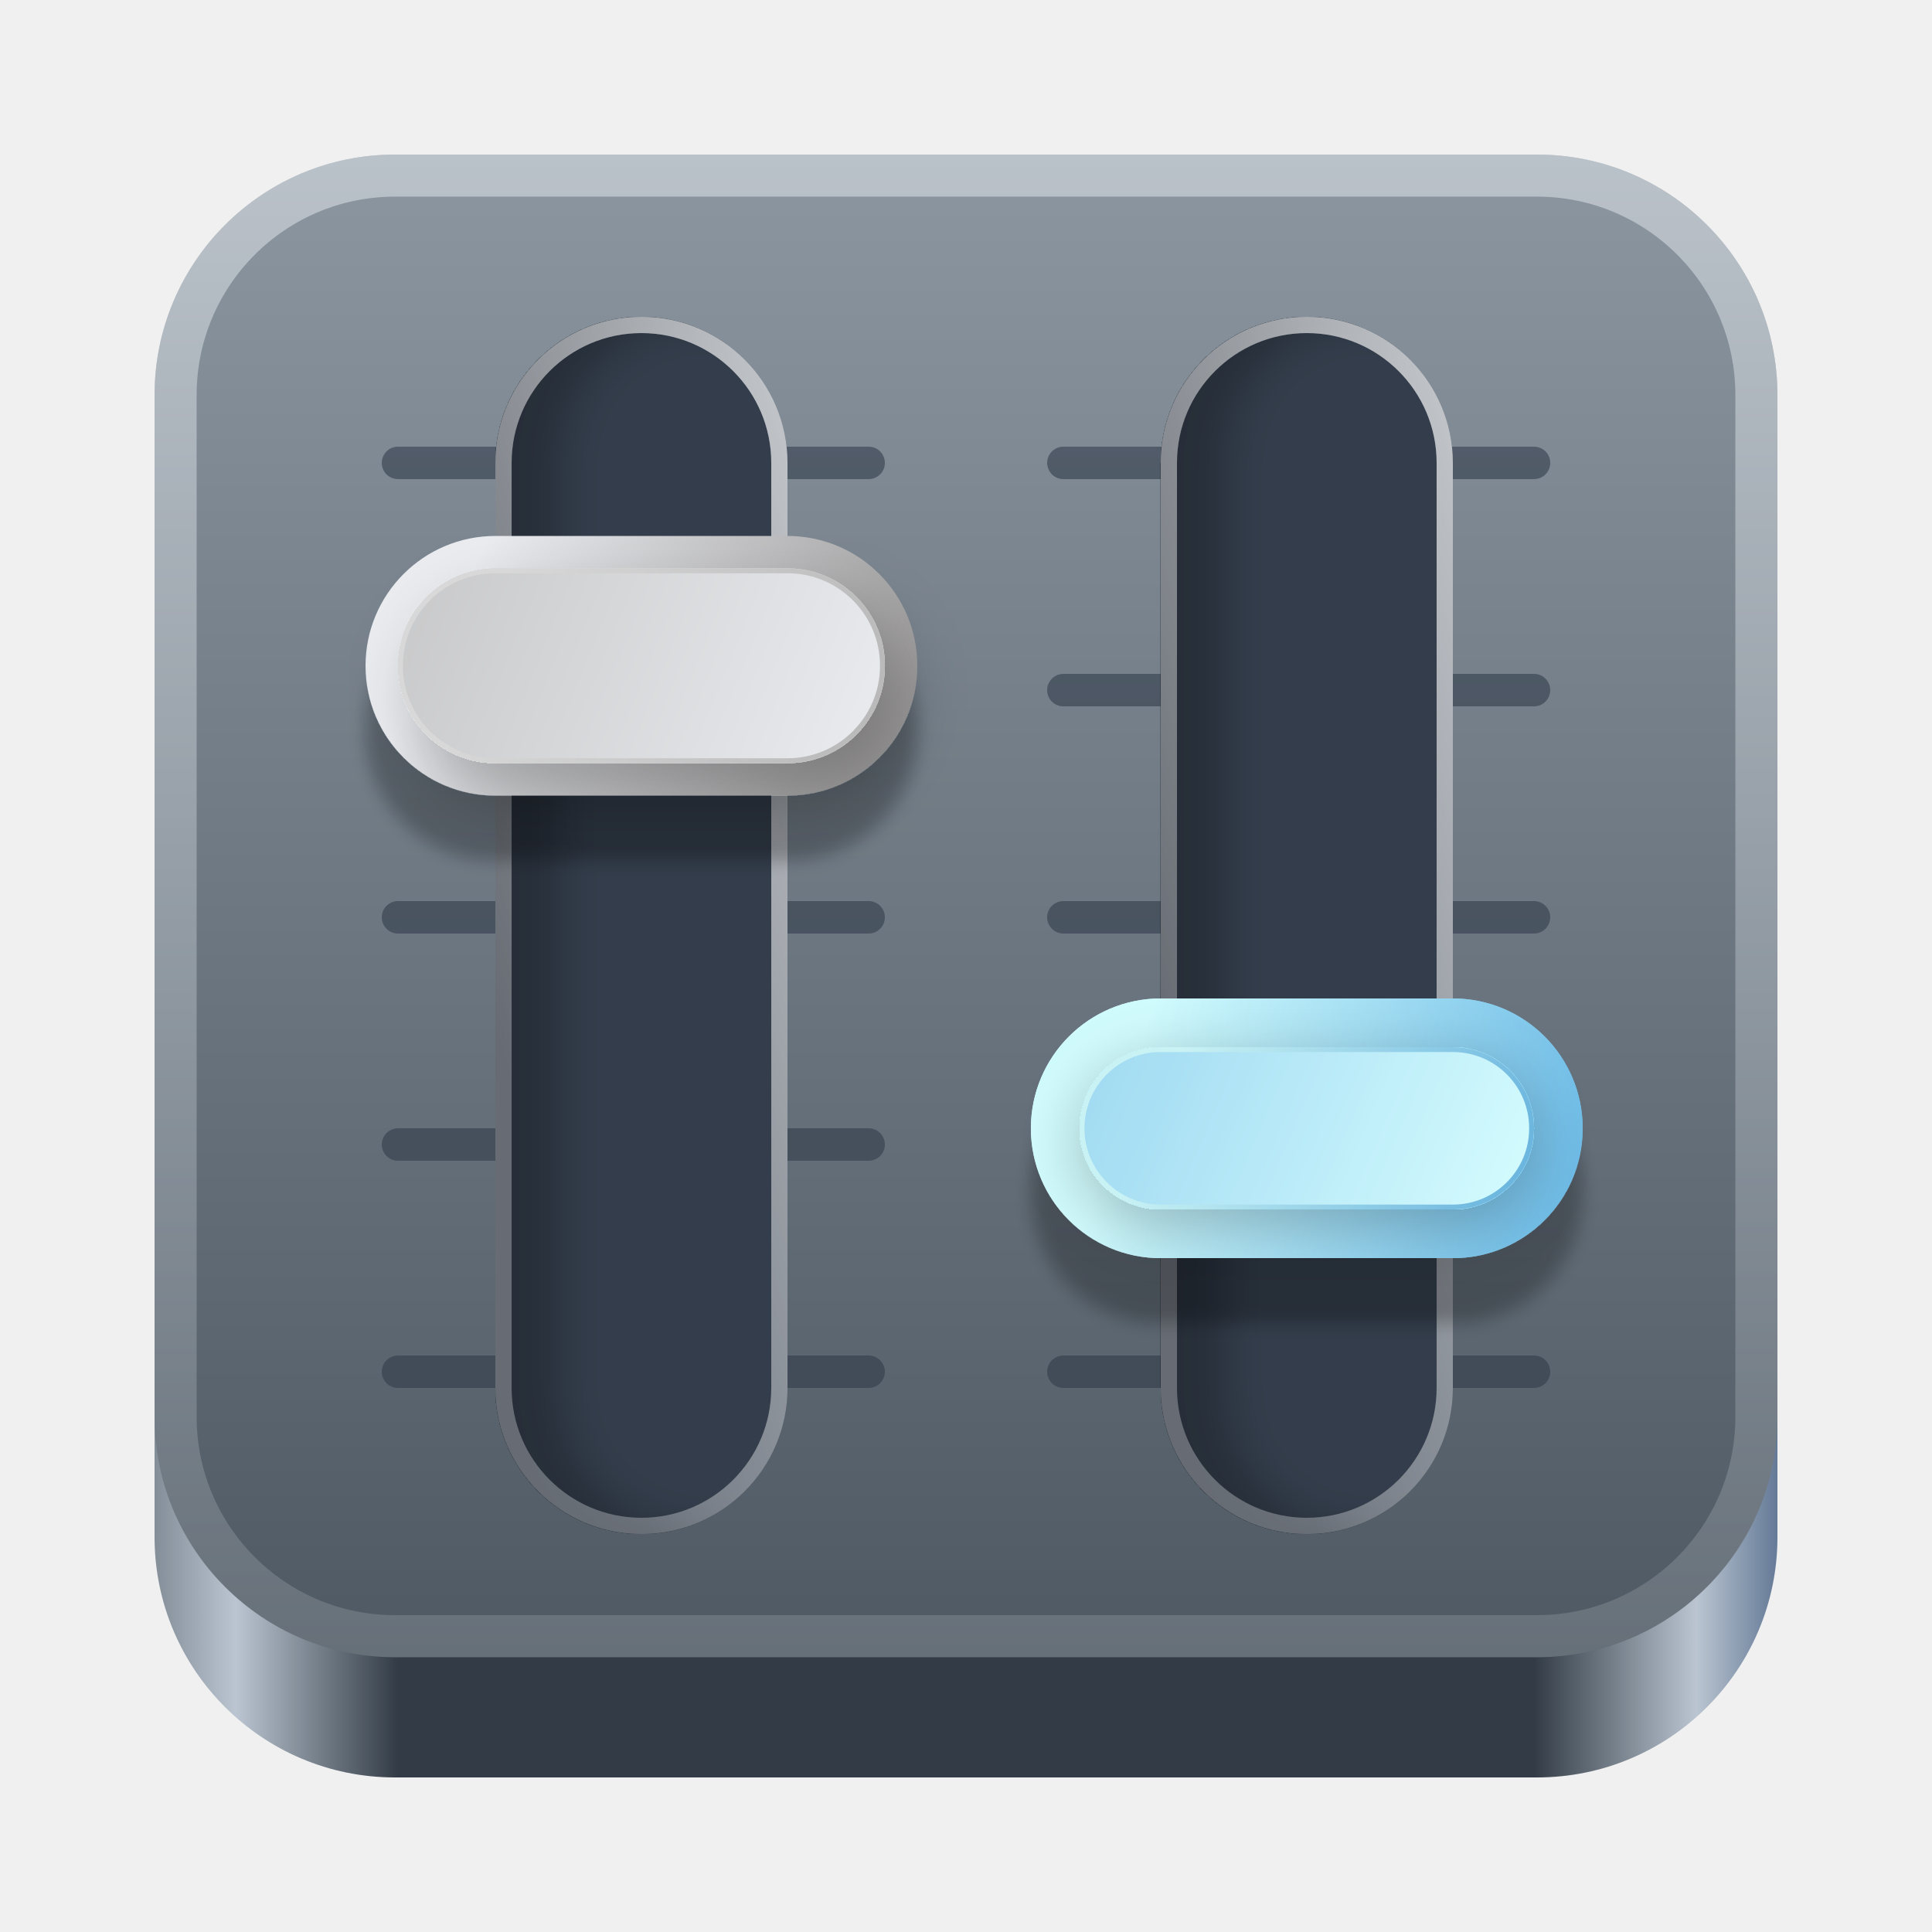
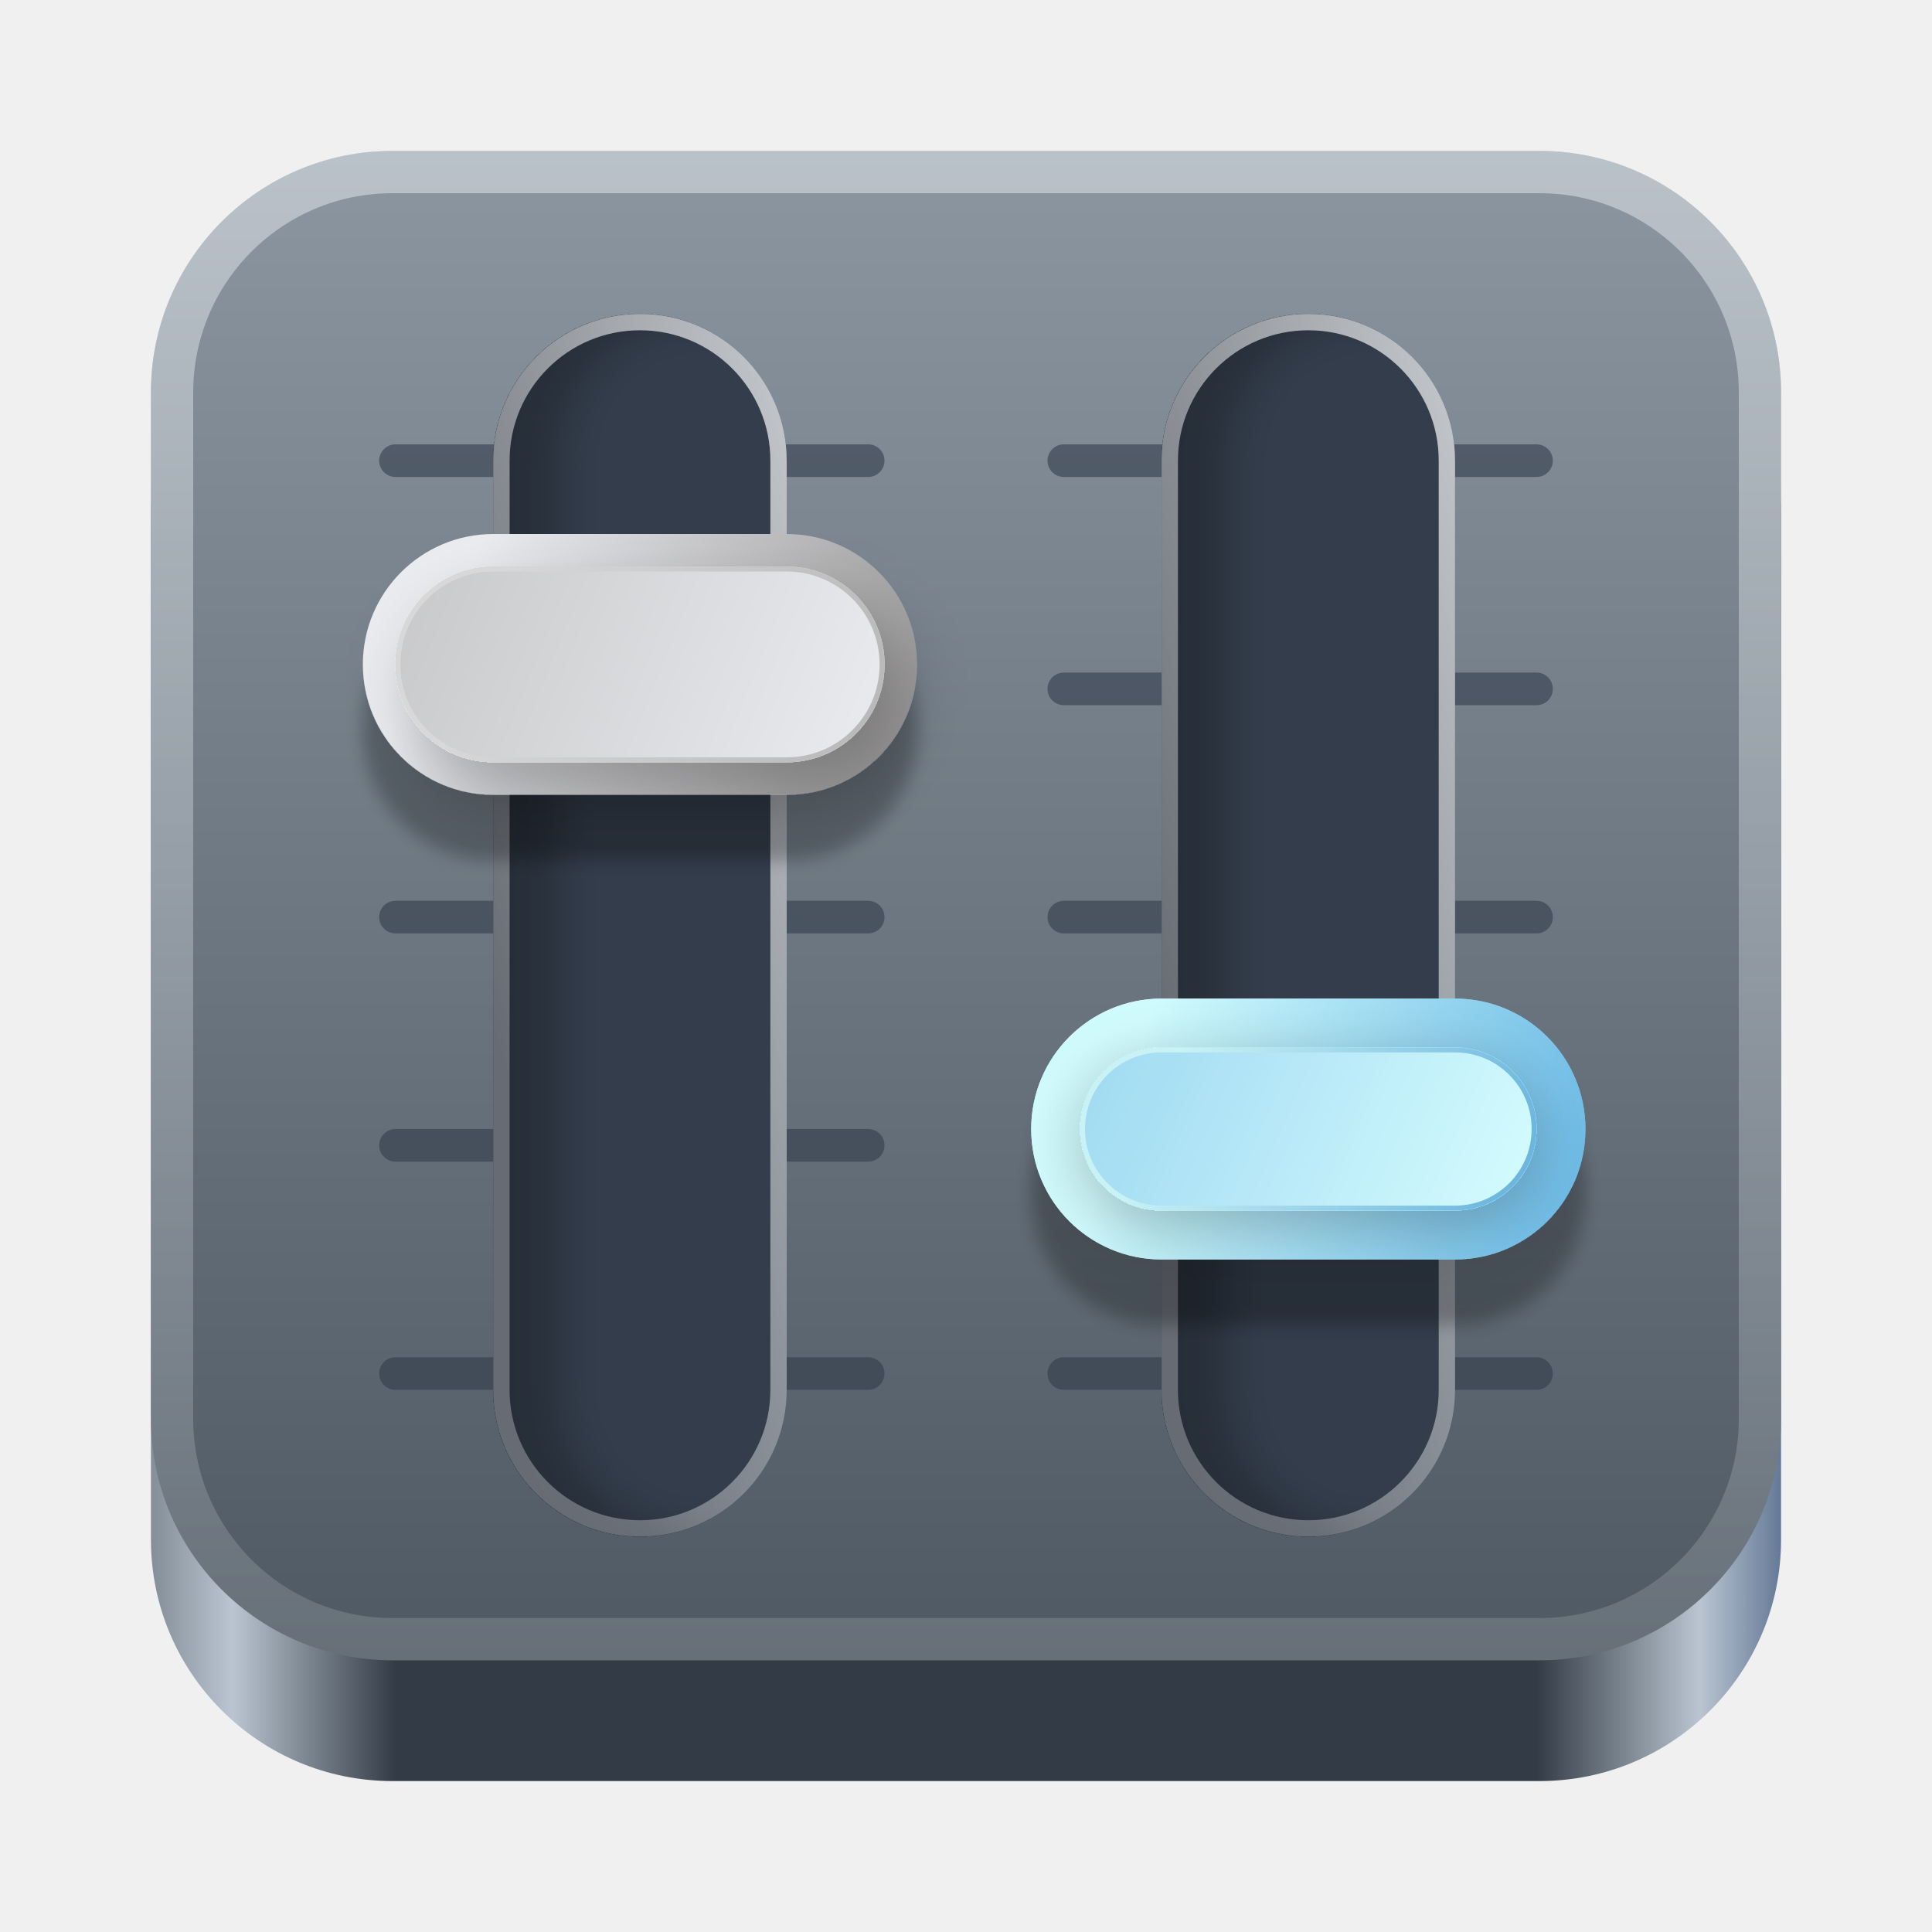
<svg xmlns="http://www.w3.org/2000/svg" width="64" height="64" viewBox="0 0 64 64" fill="none">
-   <rect x="5.12" y="9.102" width="53.76" height="49.778" rx="7.964" fill="url(#paint0_linear_2691_1028)" />
-   <rect x="5.12" y="5.12" width="53.76" height="49.778" rx="7.964" fill="url(#paint1_linear_2691_1028)" />
-   <rect x="5.817" y="5.817" width="52.366" height="48.384" rx="7.268" stroke="url(#paint2_linear_2691_1028)" stroke-width="1.394" style="mix-blend-mode:soft-light" />
-   <line x1="13.184" y1="45.44" x2="28.775" y2="45.44" stroke="#333D4B" stroke-opacity="0.6" stroke-width="1.075" stroke-linecap="round" />
-   <line x1="13.184" y1="37.914" x2="28.775" y2="37.914" stroke="#333D4B" stroke-opacity="0.6" stroke-width="1.075" stroke-linecap="round" />
-   <line x1="13.184" y1="30.387" x2="28.775" y2="30.387" stroke="#333D4B" stroke-opacity="0.6" stroke-width="1.075" stroke-linecap="round" />
-   <line x1="13.184" y1="15.334" x2="28.775" y2="15.334" stroke="#333D4B" stroke-opacity="0.6" stroke-width="1.075" stroke-linecap="round" />
-   <line x1="13.184" y1="22.861" x2="28.775" y2="22.861" stroke="#333D4B" stroke-opacity="0.6" stroke-width="1.075" stroke-linecap="round" />
-   <g filter="url(#filter0_i_2691_1028)">
-     <rect x="16.41" y="10.496" width="9.677" height="40.32" rx="4.838" fill="#333D4B" />
+   <rect x="5" y="9" width="54" height="50" rx="8" fill="url(#paint0_linear_2689_60592)" />
+   <rect x="5" y="5" width="54" height="50" rx="8" fill="url(#paint1_linear_2689_60592)" />
+   <rect x="5.7" y="5.7" width="52.6" height="48.6" rx="7.3" stroke="url(#paint2_linear_2689_60592)" stroke-width="1.4" style="mix-blend-mode:soft-light" />
+   <line x1="13.1" y1="45.5" x2="28.76" y2="45.5" stroke="#333D4B" stroke-opacity="0.6" stroke-width="1.08" stroke-linecap="round" />
+   <line x1="13.1" y1="37.94" x2="28.76" y2="37.94" stroke="#333D4B" stroke-opacity="0.6" stroke-width="1.08" stroke-linecap="round" />
+   <line x1="13.1" y1="30.38" x2="28.76" y2="30.38" stroke="#333D4B" stroke-opacity="0.6" stroke-width="1.08" stroke-linecap="round" />
+   <line x1="13.1" y1="15.26" x2="28.76" y2="15.26" stroke="#333D4B" stroke-opacity="0.6" stroke-width="1.08" stroke-linecap="round" />
+   <line x1="13.1" y1="22.82" x2="28.76" y2="22.82" stroke="#333D4B" stroke-opacity="0.6" stroke-width="1.08" stroke-linecap="round" />
+   <g filter="url(#filter0_i_2689_60592)">
+     <rect x="16.34" y="10.4" width="9.72" height="40.5" rx="4.86" fill="#333D4B" />
  </g>
-   <rect x="16.679" y="10.765" width="9.139" height="39.782" rx="4.57" stroke="white" stroke-opacity="0.3" stroke-width="0.538" />
-   <rect x="16.679" y="10.765" width="9.139" height="39.782" rx="4.57" stroke="url(#paint3_linear_2691_1028)" stroke-opacity="0.6" stroke-width="0.538" />
-   <line x1="35.225" y1="45.44" x2="50.816" y2="45.44" stroke="#333D4B" stroke-opacity="0.6" stroke-width="1.075" stroke-linecap="round" />
-   <line x1="35.225" y1="37.914" x2="50.816" y2="37.914" stroke="#333D4B" stroke-opacity="0.6" stroke-width="1.075" stroke-linecap="round" />
-   <line x1="35.225" y1="30.387" x2="50.816" y2="30.387" stroke="#333D4B" stroke-opacity="0.6" stroke-width="1.075" stroke-linecap="round" />
-   <line x1="35.226" y1="15.334" x2="50.816" y2="15.334" stroke="#333D4B" stroke-opacity="0.6" stroke-width="1.075" stroke-linecap="round" />
-   <line x1="35.225" y1="22.861" x2="50.816" y2="22.861" stroke="#333D4B" stroke-opacity="0.6" stroke-width="1.075" stroke-linecap="round" />
-   <g filter="url(#filter1_i_2691_1028)">
-     <rect x="38.451" y="10.496" width="9.677" height="40.32" rx="4.838" fill="#333D4B" />
+   <rect x="16.61" y="10.67" width="9.18" height="39.96" rx="4.59" stroke="white" stroke-opacity="0.3" stroke-width="0.54" />
+   <rect x="16.61" y="10.67" width="9.18" height="39.96" rx="4.59" stroke="url(#paint3_linear_2689_60592)" stroke-opacity="0.6" stroke-width="0.54" />
+   <line x1="35.24" y1="45.5" x2="50.9" y2="45.5" stroke="#333D4B" stroke-opacity="0.6" stroke-width="1.08" stroke-linecap="round" />
+   <line x1="35.24" y1="37.94" x2="50.9" y2="37.94" stroke="#333D4B" stroke-opacity="0.6" stroke-width="1.08" stroke-linecap="round" />
+   <line x1="35.24" y1="30.38" x2="50.9" y2="30.38" stroke="#333D4B" stroke-opacity="0.6" stroke-width="1.08" stroke-linecap="round" />
+   <line x1="35.24" y1="15.26" x2="50.9" y2="15.26" stroke="#333D4B" stroke-opacity="0.6" stroke-width="1.08" stroke-linecap="round" />
+   <line x1="35.24" y1="22.82" x2="50.9" y2="22.82" stroke="#333D4B" stroke-opacity="0.6" stroke-width="1.08" stroke-linecap="round" />
+   <g filter="url(#filter1_i_2689_60592)">
+     <rect x="38.48" y="10.4" width="9.72" height="40.5" rx="4.86" fill="#333D4B" />
  </g>
-   <rect x="38.72" y="10.765" width="9.139" height="39.782" rx="4.57" stroke="white" stroke-opacity="0.3" stroke-width="0.538" />
-   <rect x="38.72" y="10.765" width="9.139" height="39.782" rx="4.57" stroke="url(#paint4_linear_2691_1028)" stroke-opacity="0.6" stroke-width="0.538" />
-   <g filter="url(#filter2_d_2691_1028)">
-     <rect x="12.109" y="17.754" width="18.278" height="8.602" rx="4.301" fill="url(#paint5_linear_2691_1028)" />
+   <rect x="38.75" y="10.67" width="9.18" height="39.96" rx="4.59" stroke="white" stroke-opacity="0.3" stroke-width="0.54" />
+   <rect x="38.75" y="10.67" width="9.18" height="39.96" rx="4.59" stroke="url(#paint4_linear_2689_60592)" stroke-opacity="0.6" stroke-width="0.54" />
+   <g filter="url(#filter2_d_2689_60592)">
+     <rect x="12.02" y="17.69" width="18.36" height="8.64" rx="4.32" fill="url(#paint5_linear_2689_60592)" />
  </g>
-   <g filter="url(#filter3_d_2691_1028)">
-     <rect x="34.15" y="33.075" width="18.278" height="8.602" rx="4.301" fill="url(#paint6_linear_2691_1028)" />
-     <rect x="34.419" y="33.344" width="17.741" height="8.064" rx="4.032" stroke="url(#paint7_linear_2691_1028)" stroke-width="0.538" />
+   <g filter="url(#filter3_d_2689_60592)">
+     <rect x="34.16" y="33.08" width="18.36" height="8.64" rx="4.32" fill="url(#paint6_linear_2689_60592)" />
+     <rect x="34.43" y="33.35" width="17.82" height="8.1" rx="4.05" stroke="url(#paint7_linear_2689_60592)" stroke-width="0.54" />
  </g>
-   <g filter="url(#filter4_d_2691_1028)">
-     <rect x="13.184" y="18.829" width="16.128" height="6.451" rx="3.226" fill="url(#paint8_linear_2691_1028)" />
-     <rect x="13.265" y="18.909" width="15.967" height="6.29" rx="3.145" stroke="url(#paint9_linear_2691_1028)" stroke-width="0.161" />
-     <rect x="13.265" y="18.909" width="15.967" height="6.29" rx="3.145" stroke="black" stroke-opacity="0.04" stroke-width="0.161" />
+   <g filter="url(#filter4_d_2689_60592)">
+     <rect x="13.1" y="18.77" width="16.2" height="6.48" rx="3.24" fill="url(#paint8_linear_2689_60592)" />
+     <rect x="13.181" y="18.851" width="16.038" height="6.318" rx="3.159" stroke="url(#paint9_linear_2689_60592)" stroke-width="0.162" />
+     <rect x="13.181" y="18.851" width="16.038" height="6.318" rx="3.159" stroke="black" stroke-opacity="0.04" stroke-width="0.162" />
  </g>
-   <g filter="url(#filter5_d_2691_1028)">
-     <rect x="35.763" y="34.688" width="15.053" height="5.376" rx="2.688" fill="url(#paint10_linear_2691_1028)" />
-     <rect x="35.763" y="34.688" width="15.053" height="5.376" rx="2.688" fill="white" fill-opacity="0.1" />
-     <rect x="35.844" y="34.769" width="14.892" height="5.215" rx="2.607" stroke="url(#paint11_linear_2691_1028)" stroke-width="0.161" />
-     <rect x="35.844" y="34.769" width="14.892" height="5.215" rx="2.607" stroke="black" stroke-opacity="0.04" stroke-width="0.161" />
+   <g filter="url(#filter5_d_2689_60592)">
+     <rect x="35.78" y="34.7" width="15.12" height="5.4" rx="2.7" fill="url(#paint10_linear_2689_60592)" />
+     <rect x="35.78" y="34.7" width="15.12" height="5.4" rx="2.7" fill="white" fill-opacity="0.1" />
+     <rect x="35.861" y="34.781" width="14.958" height="5.238" rx="2.619" stroke="url(#paint11_linear_2689_60592)" stroke-width="0.162" />
+     <rect x="35.861" y="34.781" width="14.958" height="5.238" rx="2.619" stroke="black" stroke-opacity="0.04" stroke-width="0.162" />
  </g>
  <defs>
-     <filter id="filter0_i_2691_1028" x="16.41" y="10.496" width="11.021" height="40.32" filterUnits="userSpaceOnUse" color-interpolation-filters="sRGB">
+     <filter id="filter0_i_2689_60592" x="16.34" y="10.4" width="11.07" height="40.5" filterUnits="userSpaceOnUse" color-interpolation-filters="sRGB">
      <feFlood flood-opacity="0" result="BackgroundImageFix" />
      <feBlend mode="normal" in="SourceGraphic" in2="BackgroundImageFix" result="shape" />
      <feColorMatrix in="SourceAlpha" type="matrix" values="0 0 0 0 0 0 0 0 0 0 0 0 0 0 0 0 0 0 127 0" result="hardAlpha" />
-       <feOffset dx="2.15" />
-       <feGaussianBlur stdDeviation="0.672" />
+       <feOffset dx="2.16" />
+       <feGaussianBlur stdDeviation="0.675" />
      <feComposite in2="hardAlpha" operator="arithmetic" k2="-1" k3="1" />
      <feColorMatrix type="matrix" values="0 0 0 0 0 0 0 0 0 0 0 0 0 0 0 0 0 0 0.24 0" />
-       <feBlend mode="normal" in2="shape" result="effect1_innerShadow_2691_1028" />
+       <feBlend mode="normal" in2="shape" result="effect1_innerShadow_2689_60592" />
    </filter>
-     <filter id="filter1_i_2691_1028" x="38.451" y="10.496" width="11.021" height="40.32" filterUnits="userSpaceOnUse" color-interpolation-filters="sRGB">
+     <filter id="filter1_i_2689_60592" x="38.48" y="10.4" width="11.07" height="40.5" filterUnits="userSpaceOnUse" color-interpolation-filters="sRGB">
      <feFlood flood-opacity="0" result="BackgroundImageFix" />
      <feBlend mode="normal" in="SourceGraphic" in2="BackgroundImageFix" result="shape" />
      <feColorMatrix in="SourceAlpha" type="matrix" values="0 0 0 0 0 0 0 0 0 0 0 0 0 0 0 0 0 0 127 0" result="hardAlpha" />
-       <feOffset dx="2.15" />
-       <feGaussianBlur stdDeviation="0.672" />
+       <feOffset dx="2.16" />
+       <feGaussianBlur stdDeviation="0.675" />
      <feComposite in2="hardAlpha" operator="arithmetic" k2="-1" k3="1" />
      <feColorMatrix type="matrix" values="0 0 0 0 0 0 0 0 0 0 0 0 0 0 0 0 0 0 0.24 0" />
-       <feBlend mode="normal" in2="shape" result="effect1_innerShadow_2691_1028" />
+       <feBlend mode="normal" in2="shape" result="effect1_innerShadow_2689_60592" />
    </filter>
-     <filter id="filter2_d_2691_1028" x="11.571" y="17.754" width="19.354" height="11.29" filterUnits="userSpaceOnUse" color-interpolation-filters="sRGB">
+     <filter id="filter2_d_2689_60592" x="11.48" y="17.69" width="19.44" height="11.34" filterUnits="userSpaceOnUse" color-interpolation-filters="sRGB">
      <feFlood flood-opacity="0" result="BackgroundImageFix" />
      <feColorMatrix in="SourceAlpha" type="matrix" values="0 0 0 0 0 0 0 0 0 0 0 0 0 0 0 0 0 0 127 0" result="hardAlpha" />
-       <feOffset dy="2.15" />
-       <feGaussianBlur stdDeviation="0.269" />
+       <feOffset dy="2.16" />
+       <feGaussianBlur stdDeviation="0.27" />
      <feComposite in2="hardAlpha" operator="out" />
      <feColorMatrix type="matrix" values="0 0 0 0 0 0 0 0 0 0 0 0 0 0 0 0 0 0 0.25 0" />
-       <feBlend mode="normal" in2="BackgroundImageFix" result="effect1_dropShadow_2691_1028" />
-       <feBlend mode="normal" in="SourceGraphic" in2="effect1_dropShadow_2691_1028" result="shape" />
+       <feBlend mode="normal" in2="BackgroundImageFix" result="effect1_dropShadow_2689_60592" />
+       <feBlend mode="normal" in="SourceGraphic" in2="effect1_dropShadow_2689_60592" result="shape" />
    </filter>
-     <filter id="filter3_d_2691_1028" x="33.613" y="33.075" width="19.354" height="11.29" filterUnits="userSpaceOnUse" color-interpolation-filters="sRGB">
+     <filter id="filter3_d_2689_60592" x="33.62" y="33.08" width="19.44" height="11.34" filterUnits="userSpaceOnUse" color-interpolation-filters="sRGB">
      <feFlood flood-opacity="0" result="BackgroundImageFix" />
      <feColorMatrix in="SourceAlpha" type="matrix" values="0 0 0 0 0 0 0 0 0 0 0 0 0 0 0 0 0 0 127 0" result="hardAlpha" />
-       <feOffset dy="2.15" />
-       <feGaussianBlur stdDeviation="0.269" />
+       <feOffset dy="2.16" />
+       <feGaussianBlur stdDeviation="0.27" />
      <feComposite in2="hardAlpha" operator="out" />
      <feColorMatrix type="matrix" values="0 0 0 0 0 0 0 0 0 0 0 0 0 0 0 0 0 0 0.25 0" />
-       <feBlend mode="normal" in2="BackgroundImageFix" result="effect1_dropShadow_2691_1028" />
-       <feBlend mode="normal" in="SourceGraphic" in2="effect1_dropShadow_2691_1028" result="shape" />
+       <feBlend mode="normal" in2="BackgroundImageFix" result="effect1_dropShadow_2689_60592" />
+       <feBlend mode="normal" in="SourceGraphic" in2="effect1_dropShadow_2689_60592" result="shape" />
    </filter>
-     <filter id="filter4_d_2691_1028" x="11.571" y="17.754" width="20.429" height="10.752" filterUnits="userSpaceOnUse" color-interpolation-filters="sRGB">
+     <filter id="filter4_d_2689_60592" x="11.48" y="17.69" width="20.52" height="10.8" filterUnits="userSpaceOnUse" color-interpolation-filters="sRGB">
      <feFlood flood-opacity="0" result="BackgroundImageFix" />
      <feColorMatrix in="SourceAlpha" type="matrix" values="0 0 0 0 0 0 0 0 0 0 0 0 0 0 0 0 0 0 127 0" result="hardAlpha" />
-       <feOffset dx="0.538" dy="1.075" />
-       <feGaussianBlur stdDeviation="1.075" />
+       <feOffset dx="0.54" dy="1.08" />
+       <feGaussianBlur stdDeviation="1.08" />
      <feComposite in2="hardAlpha" operator="out" />
      <feColorMatrix type="matrix" values="0 0 0 0 0 0 0 0 0 0 0 0 0 0 0 0 0 0 0.25 0" />
-       <feBlend mode="normal" in2="BackgroundImageFix" result="effect1_dropShadow_2691_1028" />
-       <feBlend mode="normal" in="SourceGraphic" in2="effect1_dropShadow_2691_1028" result="shape" />
+       <feBlend mode="normal" in2="BackgroundImageFix" result="effect1_dropShadow_2689_60592" />
+       <feBlend mode="normal" in="SourceGraphic" in2="effect1_dropShadow_2689_60592" result="shape" />
    </filter>
-     <filter id="filter5_d_2691_1028" x="33.613" y="33.075" width="19.354" height="9.677" filterUnits="userSpaceOnUse" color-interpolation-filters="sRGB">
+     <filter id="filter5_d_2689_60592" x="33.62" y="33.08" width="19.44" height="9.72" filterUnits="userSpaceOnUse" color-interpolation-filters="sRGB">
      <feFlood flood-opacity="0" result="BackgroundImageFix" />
      <feColorMatrix in="SourceAlpha" type="matrix" values="0 0 0 0 0 0 0 0 0 0 0 0 0 0 0 0 0 0 127 0" result="hardAlpha" />
-       <feOffset dy="0.538" />
-       <feGaussianBlur stdDeviation="1.075" />
+       <feOffset dy="0.54" />
+       <feGaussianBlur stdDeviation="1.08" />
      <feComposite in2="hardAlpha" operator="out" />
      <feColorMatrix type="matrix" values="0 0 0 0 0 0 0 0 0 0 0 0 0 0 0 0 0 0 0.25 0" />
-       <feBlend mode="normal" in2="BackgroundImageFix" result="effect1_dropShadow_2691_1028" />
-       <feBlend mode="normal" in="SourceGraphic" in2="effect1_dropShadow_2691_1028" result="shape" />
+       <feBlend mode="normal" in2="BackgroundImageFix" result="effect1_dropShadow_2689_60592" />
+       <feBlend mode="normal" in="SourceGraphic" in2="effect1_dropShadow_2689_60592" result="shape" />
    </filter>
-     <linearGradient id="paint0_linear_2691_1028" x1="5.12" y1="58.88" x2="58.88" y2="58.88" gradientUnits="userSpaceOnUse">
+     <linearGradient id="paint0_linear_2689_60592" x1="5" y1="59" x2="59" y2="59" gradientUnits="userSpaceOnUse">
      <stop stop-color="#838E99" />
      <stop offset="0.05" stop-color="#BAC5D1" />
      <stop offset="0.15" stop-color="#333C46" />
      <stop offset="0.85" stop-color="#333C46" />
      <stop offset="0.95" stop-color="#BAC5D1" />
      <stop offset="1" stop-color="#657A97" />
    </linearGradient>
-     <linearGradient id="paint1_linear_2691_1028" x1="32" y1="54.898" x2="32" y2="5.12" gradientUnits="userSpaceOnUse">
+     <linearGradient id="paint1_linear_2689_60592" x1="32" y1="55" x2="32" y2="5" gradientUnits="userSpaceOnUse">
      <stop stop-color="#4F5963" />
      <stop offset="1" stop-color="#8B96A1" />
    </linearGradient>
-     <linearGradient id="paint2_linear_2691_1028" x1="32" y1="1.138" x2="32" y2="60.871" gradientUnits="userSpaceOnUse">
+     <linearGradient id="paint2_linear_2689_60592" x1="32" y1="1" x2="32" y2="61" gradientUnits="userSpaceOnUse">
      <stop stop-color="white" />
      <stop offset="1" stop-color="white" stop-opacity="0.3" />
    </linearGradient>
-     <linearGradient id="paint3_linear_2691_1028" x1="15.684" y1="31.789" x2="31.237" y2="26.933" gradientUnits="userSpaceOnUse">
+     <linearGradient id="paint3_linear_2689_60592" x1="15.611" y1="31.788" x2="31.233" y2="26.911" gradientUnits="userSpaceOnUse">
      <stop stop-color="white" stop-opacity="0" />
      <stop offset="1" stop-color="white" />
    </linearGradient>
-     <linearGradient id="paint4_linear_2691_1028" x1="37.725" y1="31.789" x2="53.278" y2="26.933" gradientUnits="userSpaceOnUse">
+     <linearGradient id="paint4_linear_2689_60592" x1="37.751" y1="31.788" x2="53.373" y2="26.911" gradientUnits="userSpaceOnUse">
      <stop stop-color="white" stop-opacity="0" />
      <stop offset="1" stop-color="white" />
    </linearGradient>
-     <linearGradient id="paint5_linear_2691_1028" x1="15.603" y1="18.901" x2="30.286" y2="25.664" gradientUnits="userSpaceOnUse">
+     <linearGradient id="paint5_linear_2689_60592" x1="15.53" y1="18.842" x2="30.278" y2="25.636" gradientUnits="userSpaceOnUse">
      <stop stop-color="#EAECF0" />
      <stop offset="1" stop-color="#979595" />
    </linearGradient>
-     <linearGradient id="paint6_linear_2691_1028" x1="37.501" y1="35.421" x2="52.946" y2="40.184" gradientUnits="userSpaceOnUse">
+     <linearGradient id="paint6_linear_2689_60592" x1="37.526" y1="35.436" x2="53.04" y2="40.221" gradientUnits="userSpaceOnUse">
      <stop stop-color="#D1FCFE" />
      <stop offset="1" stop-color="#68B8E6" />
    </linearGradient>
-     <linearGradient id="paint7_linear_2691_1028" x1="37.501" y1="35.421" x2="52.946" y2="40.184" gradientUnits="userSpaceOnUse">
+     <linearGradient id="paint7_linear_2689_60592" x1="37.526" y1="35.436" x2="53.04" y2="40.221" gradientUnits="userSpaceOnUse">
      <stop stop-color="#D1FCFE" />
      <stop offset="1" stop-color="#68B8E6" />
    </linearGradient>
-     <linearGradient id="paint8_linear_2691_1028" x1="9.152" y1="16.678" x2="29.536" y2="24.944" gradientUnits="userSpaceOnUse">
+     <linearGradient id="paint8_linear_2689_60592" x1="9.05" y1="16.61" x2="29.525" y2="24.913" gradientUnits="userSpaceOnUse">
      <stop stop-color="#BFBFBF" />
      <stop offset="1" stop-color="#EAECF0" />
    </linearGradient>
-     <linearGradient id="paint9_linear_2691_1028" x1="16.141" y1="20.588" x2="29.328" y2="25.373" gradientUnits="userSpaceOnUse">
+     <linearGradient id="paint9_linear_2689_60592" x1="16.07" y1="20.537" x2="29.317" y2="25.344" gradientUnits="userSpaceOnUse">
      <stop stop-color="#E1E1E1" />
      <stop offset="1" stop-color="#BFBFBF" />
    </linearGradient>
-     <linearGradient id="paint10_linear_2691_1028" x1="24.742" y1="30.118" x2="50.364" y2="41.259" gradientUnits="userSpaceOnUse">
+     <linearGradient id="paint10_linear_2689_60592" x1="24.71" y1="30.11" x2="50.447" y2="41.3" gradientUnits="userSpaceOnUse">
      <stop stop-color="#68B8E6" />
      <stop offset="1" stop-color="#D1FCFE" />
    </linearGradient>
-     <linearGradient id="paint11_linear_2691_1028" x1="38.523" y1="36.154" x2="50.478" y2="41.013" gradientUnits="userSpaceOnUse">
+     <linearGradient id="paint11_linear_2689_60592" x1="38.552" y1="36.173" x2="50.56" y2="41.053" gradientUnits="userSpaceOnUse">
      <stop stop-color="#D1FCFE" />
      <stop offset="1" stop-color="#68B8E6" />
    </linearGradient>
  </defs>
</svg>
